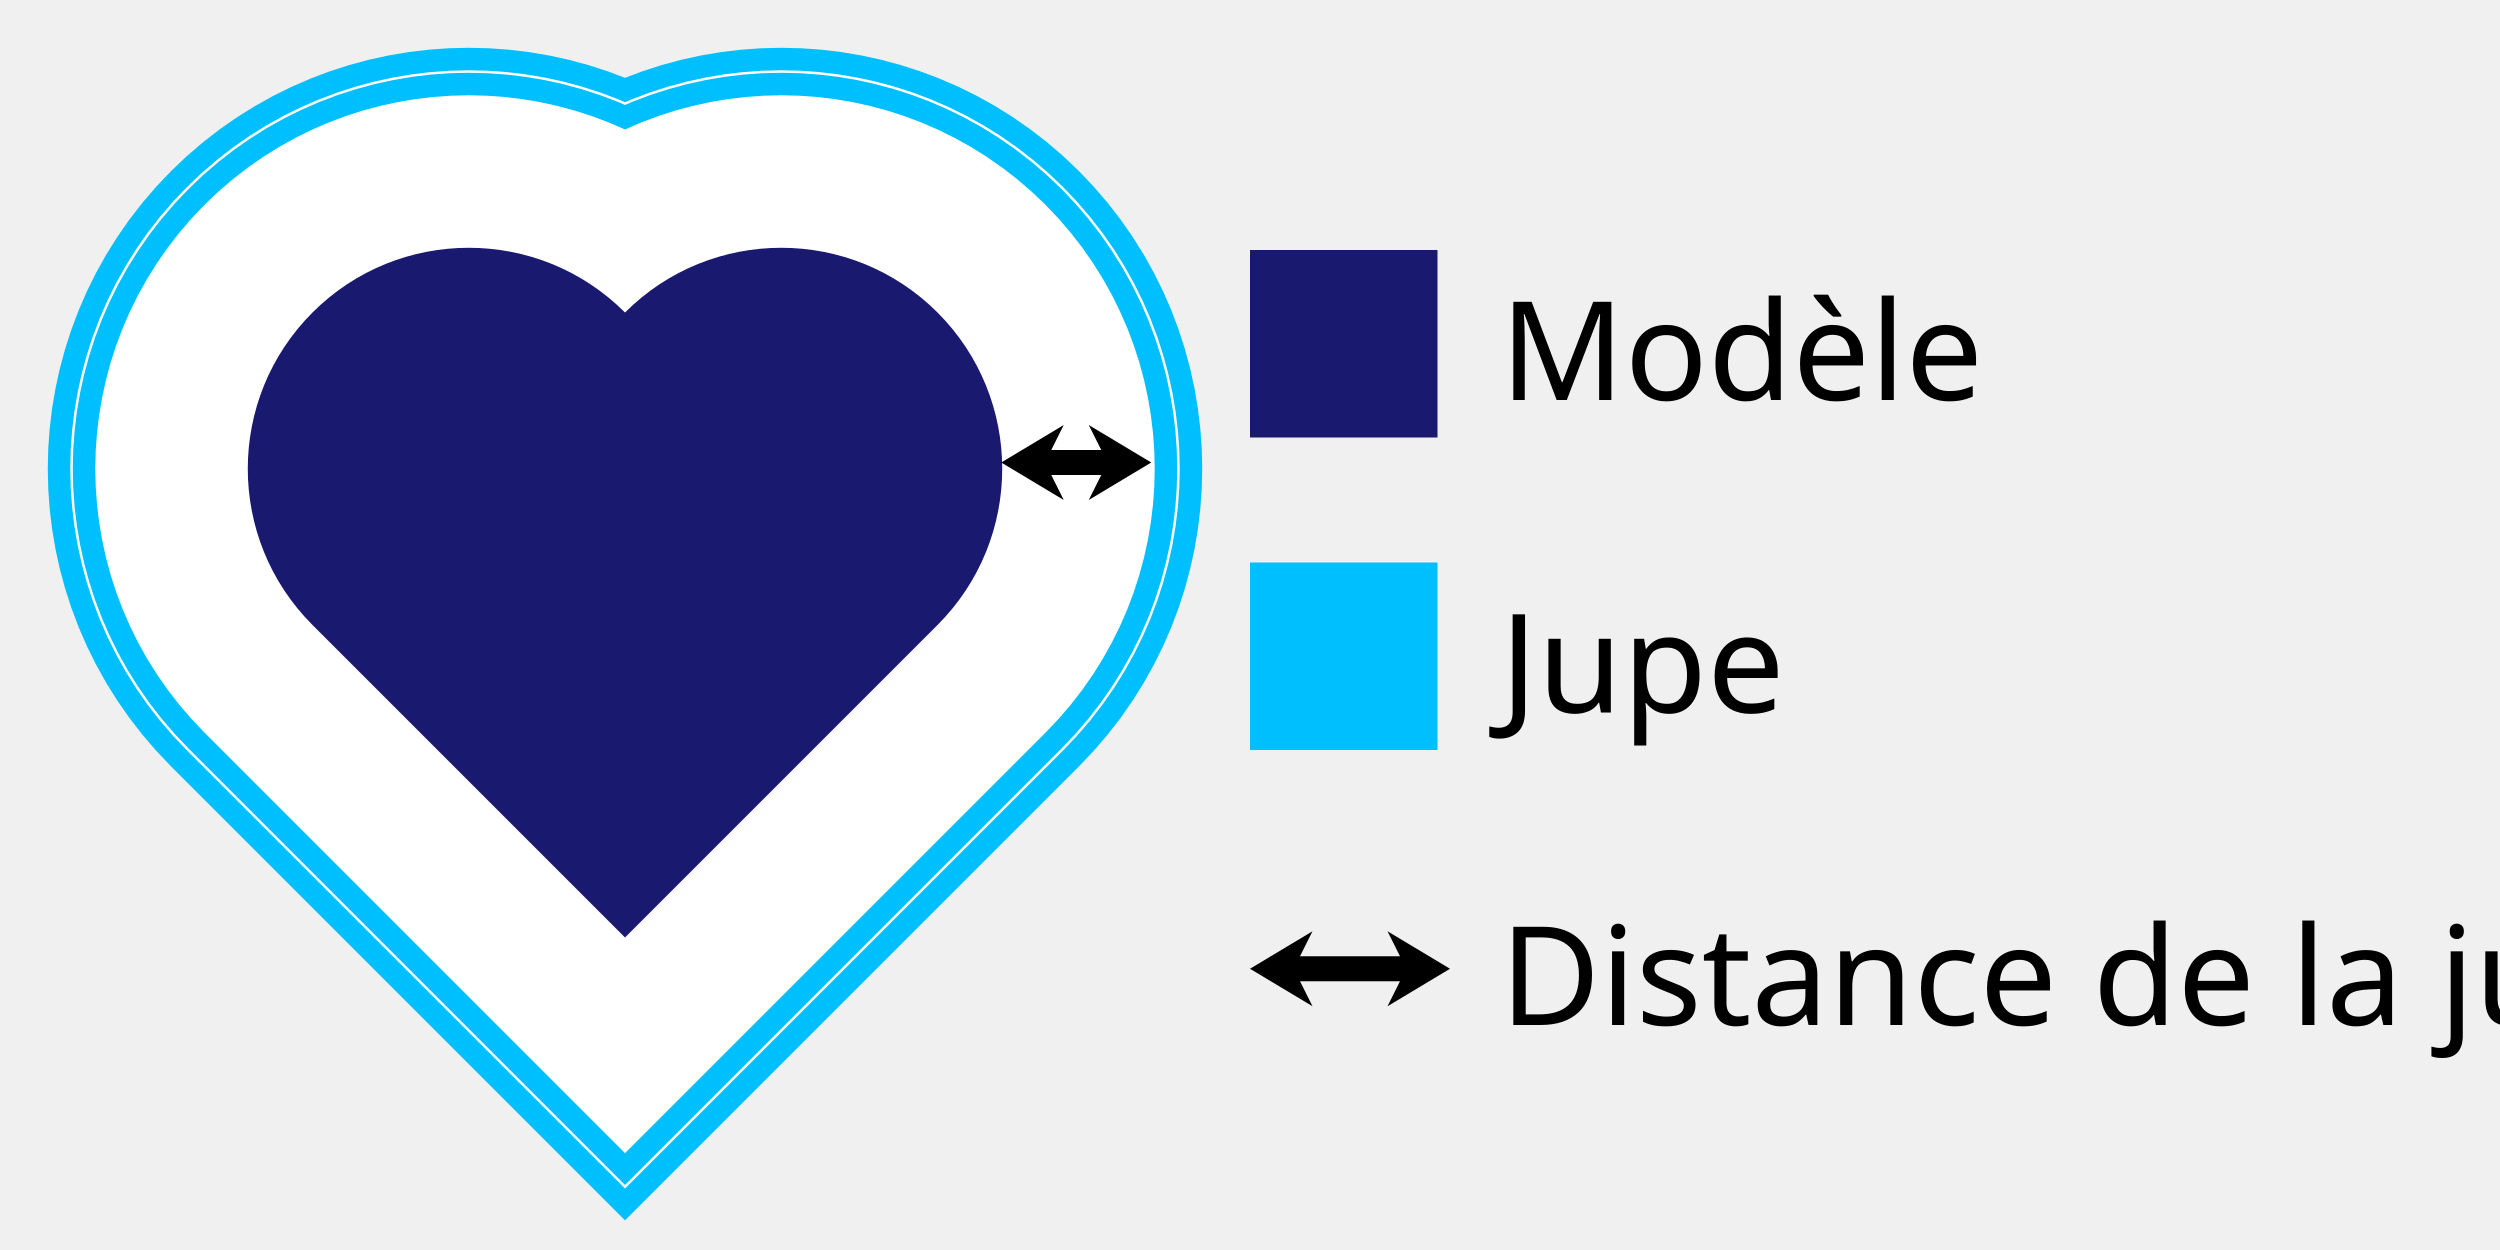
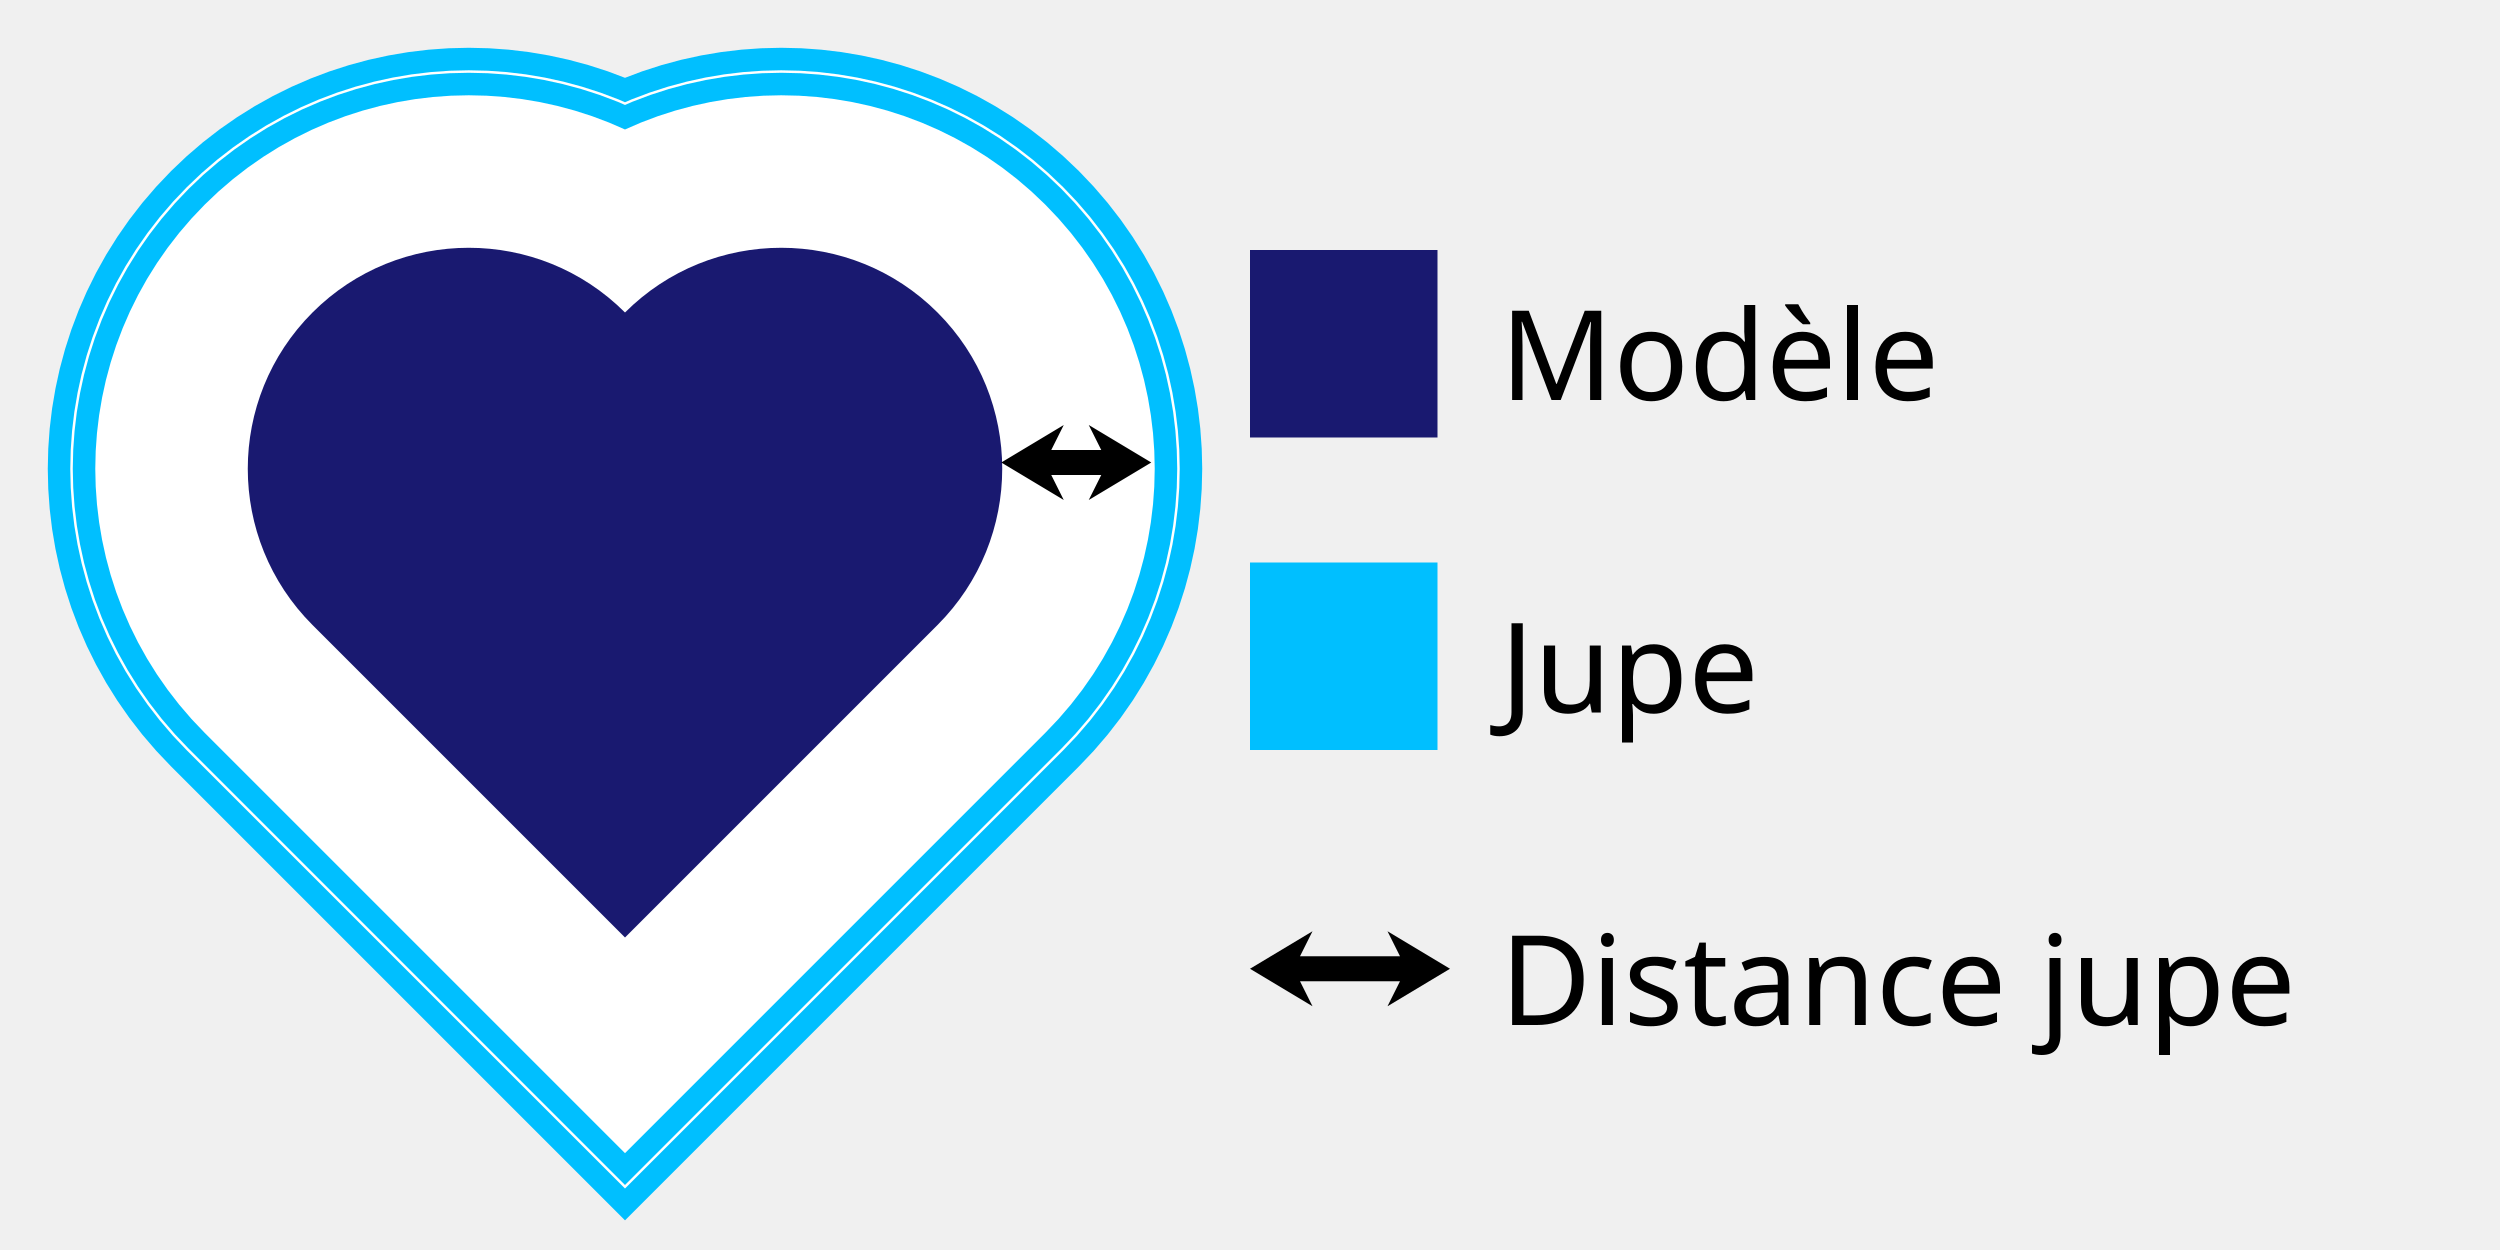
<svg xmlns="http://www.w3.org/2000/svg" width="2000" height="1000">
  <defs>
    <path id="heart" d="M500,750 l250,-250 a1,1 0 0 0 -250,-250 a1,1 0 0 0 -250 250 z" />
  </defs>
  <use href="#heart" fill="none" stroke-width="320" stroke="deepskyblue" />
  <use href="#heart" fill="none" stroke-width="284" stroke="white" />
  <use href="#heart" fill="none" stroke-width="280" stroke="deepskyblue" />
  <use href="#heart" fill="none" stroke-width="244" stroke="white" />
  <use href="#heart" fill="midnightblue" />
  <path d="M801,370 l50,30 l-10,-20 h40 l-10,20 l50,-30 l-50,-30 l10,20 h-40 l10,-20 z" />
  <rect x="1000" y="200" width="150" height="150" fill="midnightblue" />
  <rect x="1000" y="450" width="150" height="150" fill="deepskyblue" />
  <path d="M1000,775 l50,30 l-10,-20 h80 l-10,20 l50,-30 l-50,-30 l10,20 h-80 l10,-20 z" />
-   <g font-family="sans-serif" font-size="110px">
+   <g font-family="sans-serif" font-size="100px">
    <text x="1200" y="320">Modèle</text>
    <text x="1200" y="570">Jupe</text>
-     <text x="1200" y="820">Distance de la jupe</text>
+     <text x="1200" y="820">Distance jupe</text>
  </g>
</svg>
